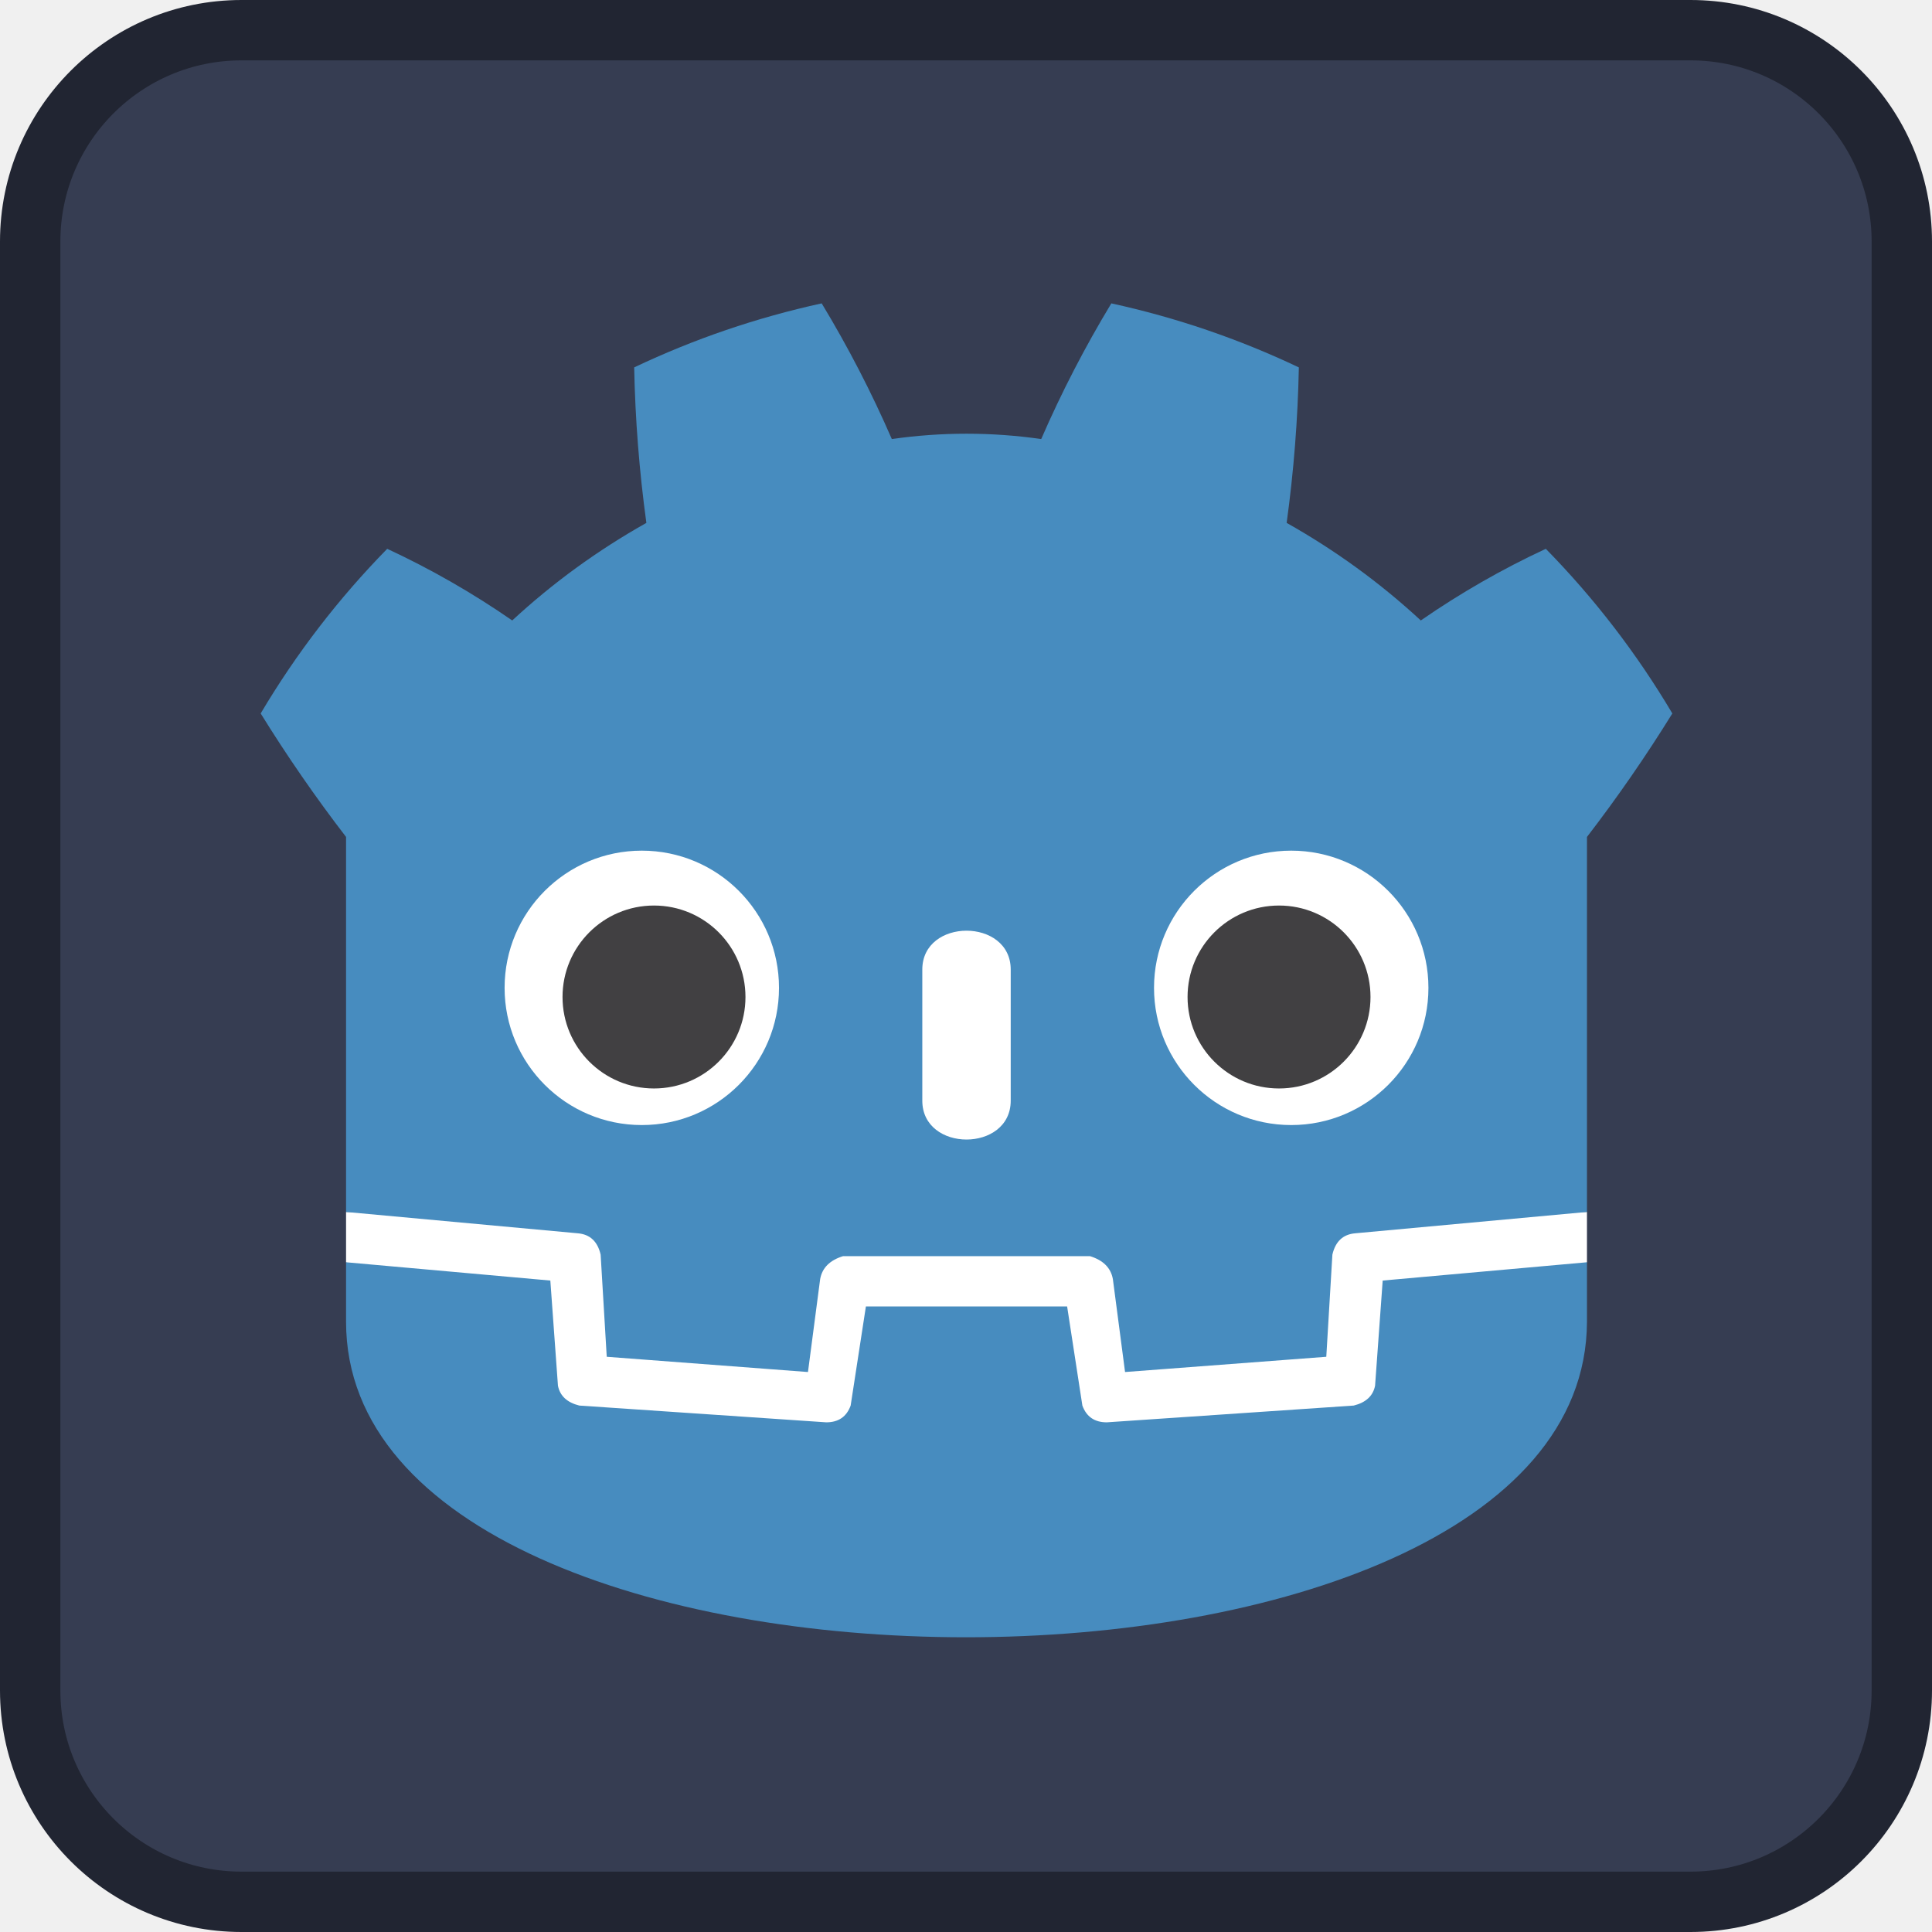
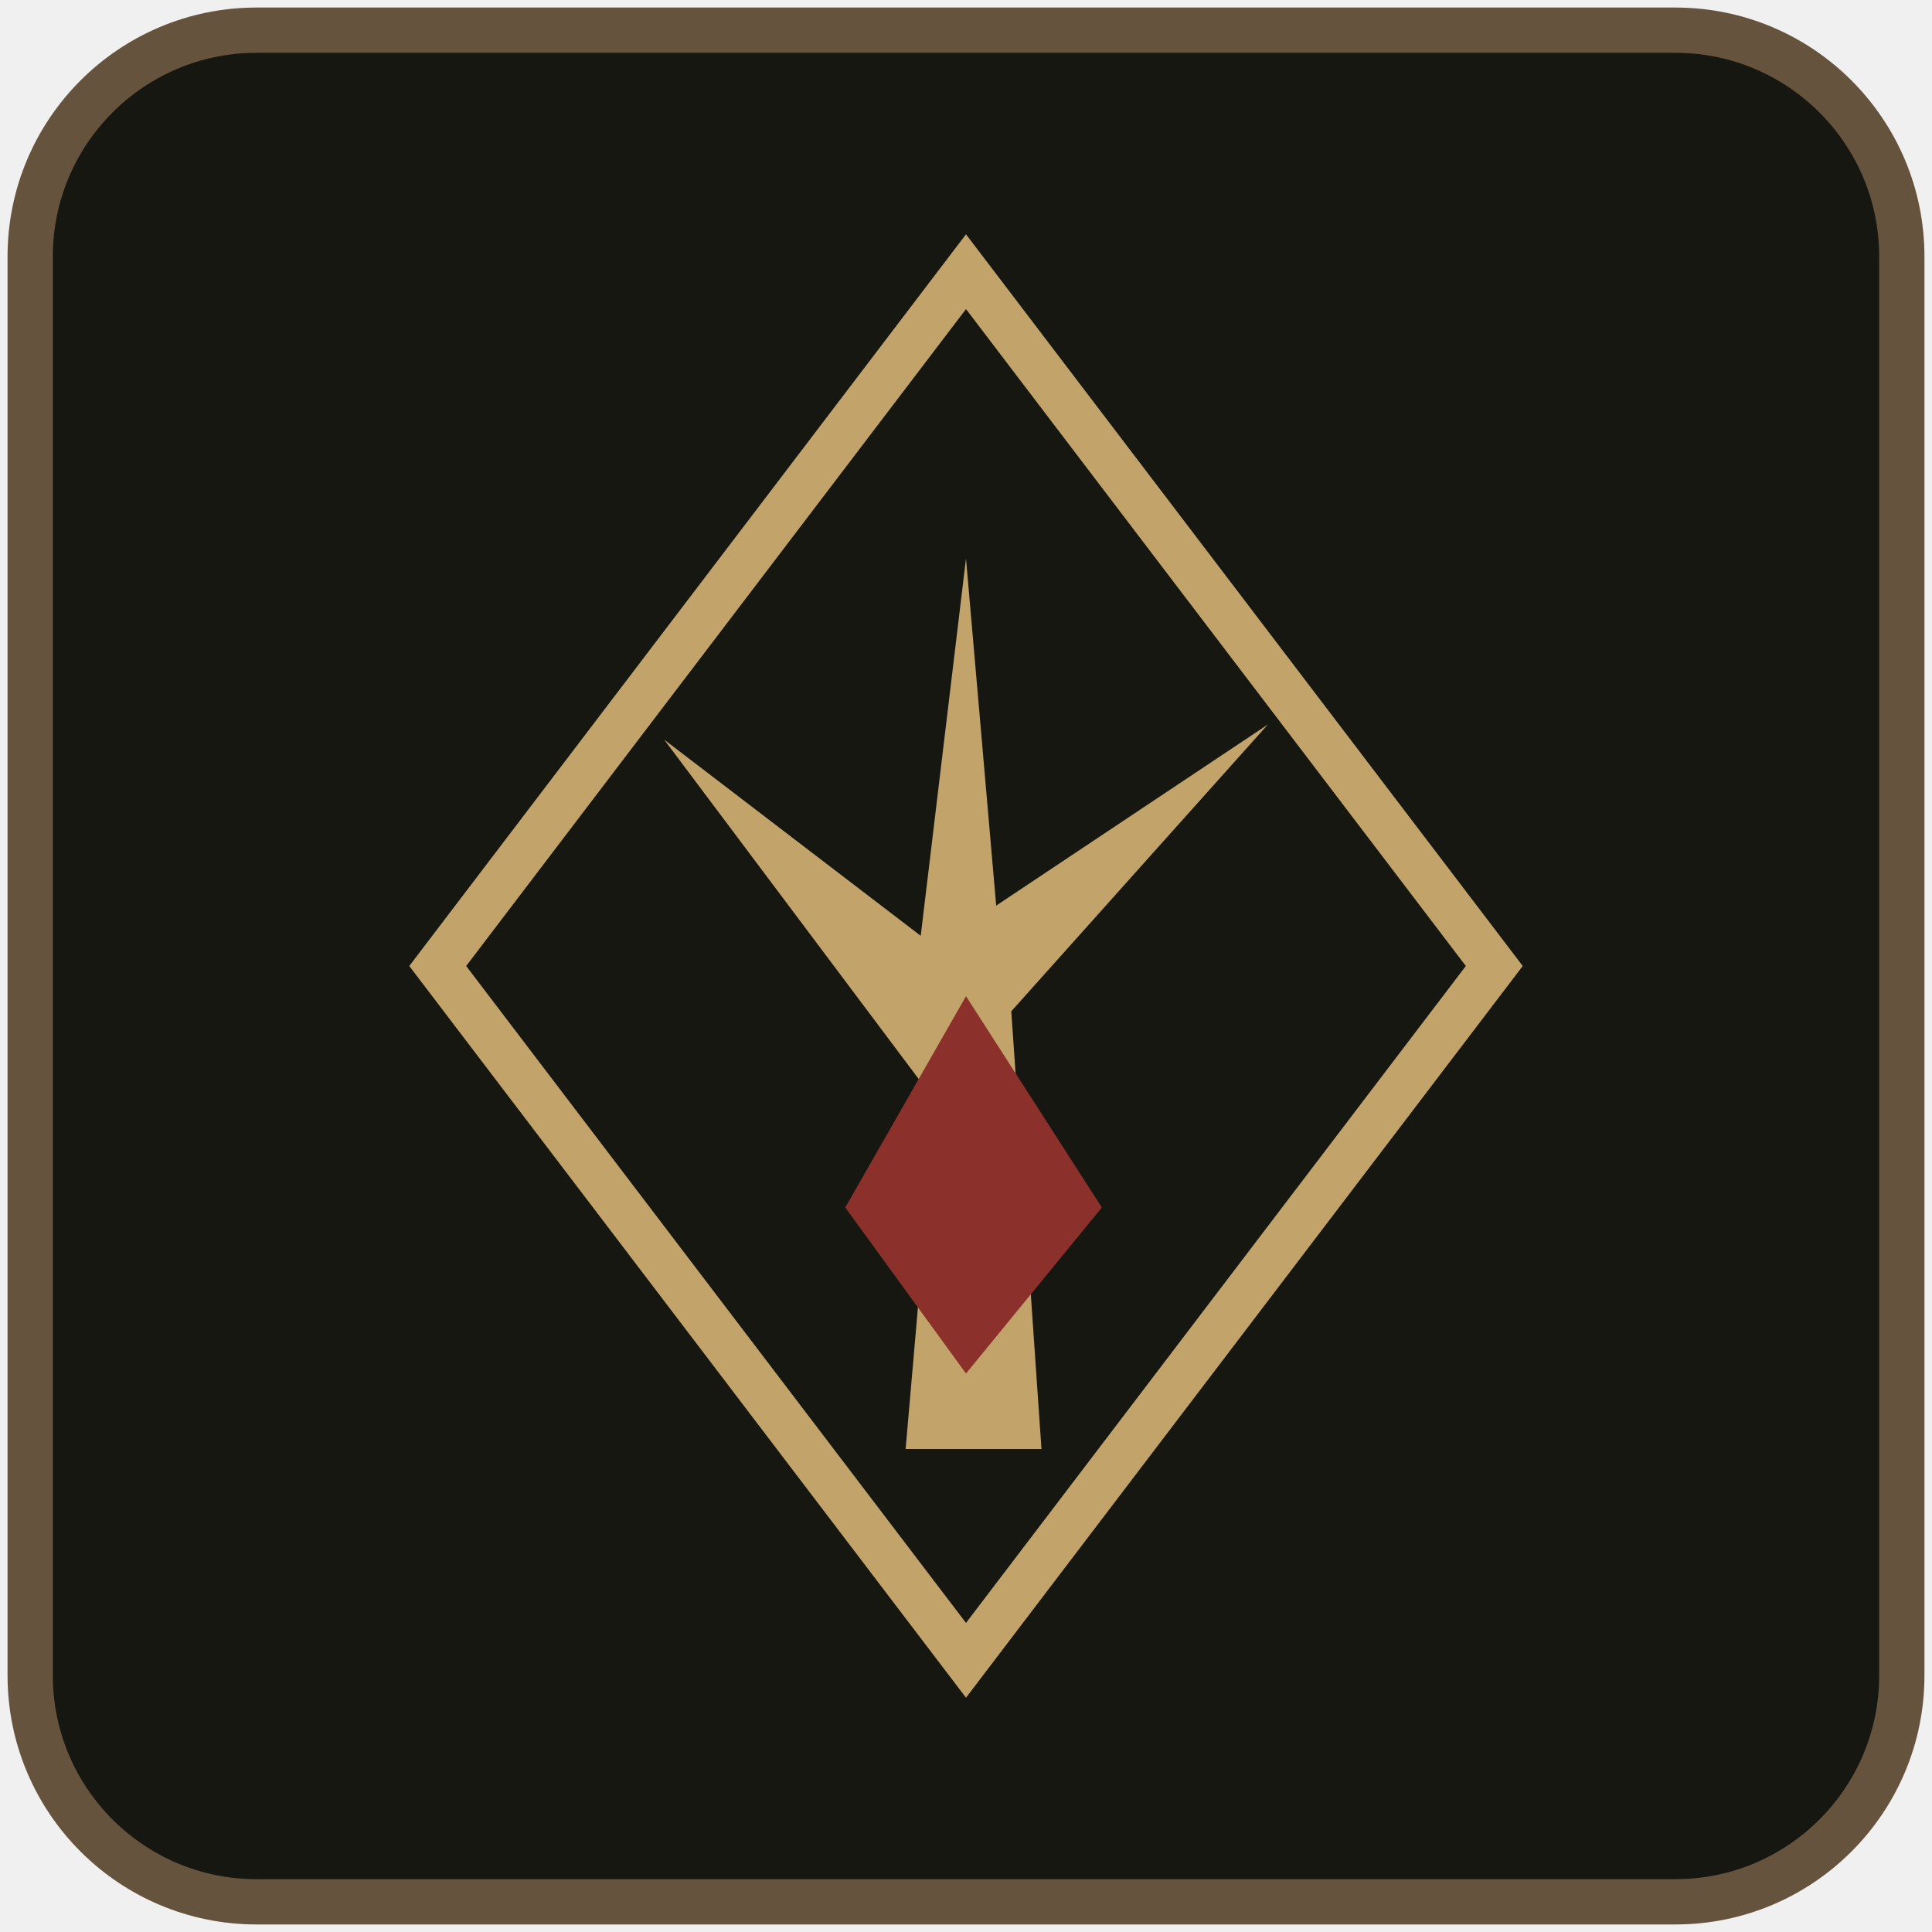
- <svg xmlns="http://www.w3.org/2000/svg" width="128" height="128">
-   <rect width="124" height="124" x="2" y="2" fill="#363d52" stroke="#212532" stroke-width="4" rx="14" />
-   <g fill="#fff" transform="translate(12.322 12.322)scale(.101)">
-     <path d="M105 673v33q407 354 814 0v-33z" />
-     <path fill="#478cbf" d="m105 673 152 14q12 1 15 14l4 67 132 10 8-61q2-11 15-15h162q13 4 15 15l8 61 132-10 4-67q3-13 15-14l152-14V427q30-39 56-81-35-59-83-108-43 20-82 47-40-37-88-64 7-51 8-102-59-28-123-42-26 43-46 89-49-7-98 0-20-46-46-89-64 14-123 42 1 51 8 102-48 27-88 64-39-27-82-47-48 49-83 108 26 42 56 81zm0 33v39c0 276 813 276 814 0v-39l-134 12-5 69q-2 10-14 13l-162 11q-12 0-16-11l-10-65H446l-10 65q-4 11-16 11l-162-11q-12-3-14-13l-5-69z" />
-     <path d="M483 600c0 34 58 34 58 0v-86c0-34-58-34-58 0z" />
-     <circle cx="725" cy="526" r="90" />
-     <circle cx="299" cy="526" r="90" />
-   </g>
-   <g fill="#414042" transform="translate(12.322 12.322)scale(.101)">
-     <circle cx="307" cy="532" r="60" />
-     <circle cx="717" cy="532" r="60" />
-   </g>
+ <svg xmlns="http://www.w3.org/2000/svg" width="128" height="128" viewBox="0 0 128 128">
+   <rect x="2" y="2" width="124" height="124" rx="15" fill="#171711" stroke="#66533D" stroke-width="3" />
+   <path d="M64 18 99 64 64 110 29 64Z" fill="none" stroke="#C2A46B" stroke-width="3" />
+   <path d="m64 37-3 25-17-13 18 24-2 23h9l-2-29 17-19-18 12z" fill="#C2A46B" />
+   <path d="m64 66-8 14 8 11 9-11z" fill="#8C302B" />
</svg>
